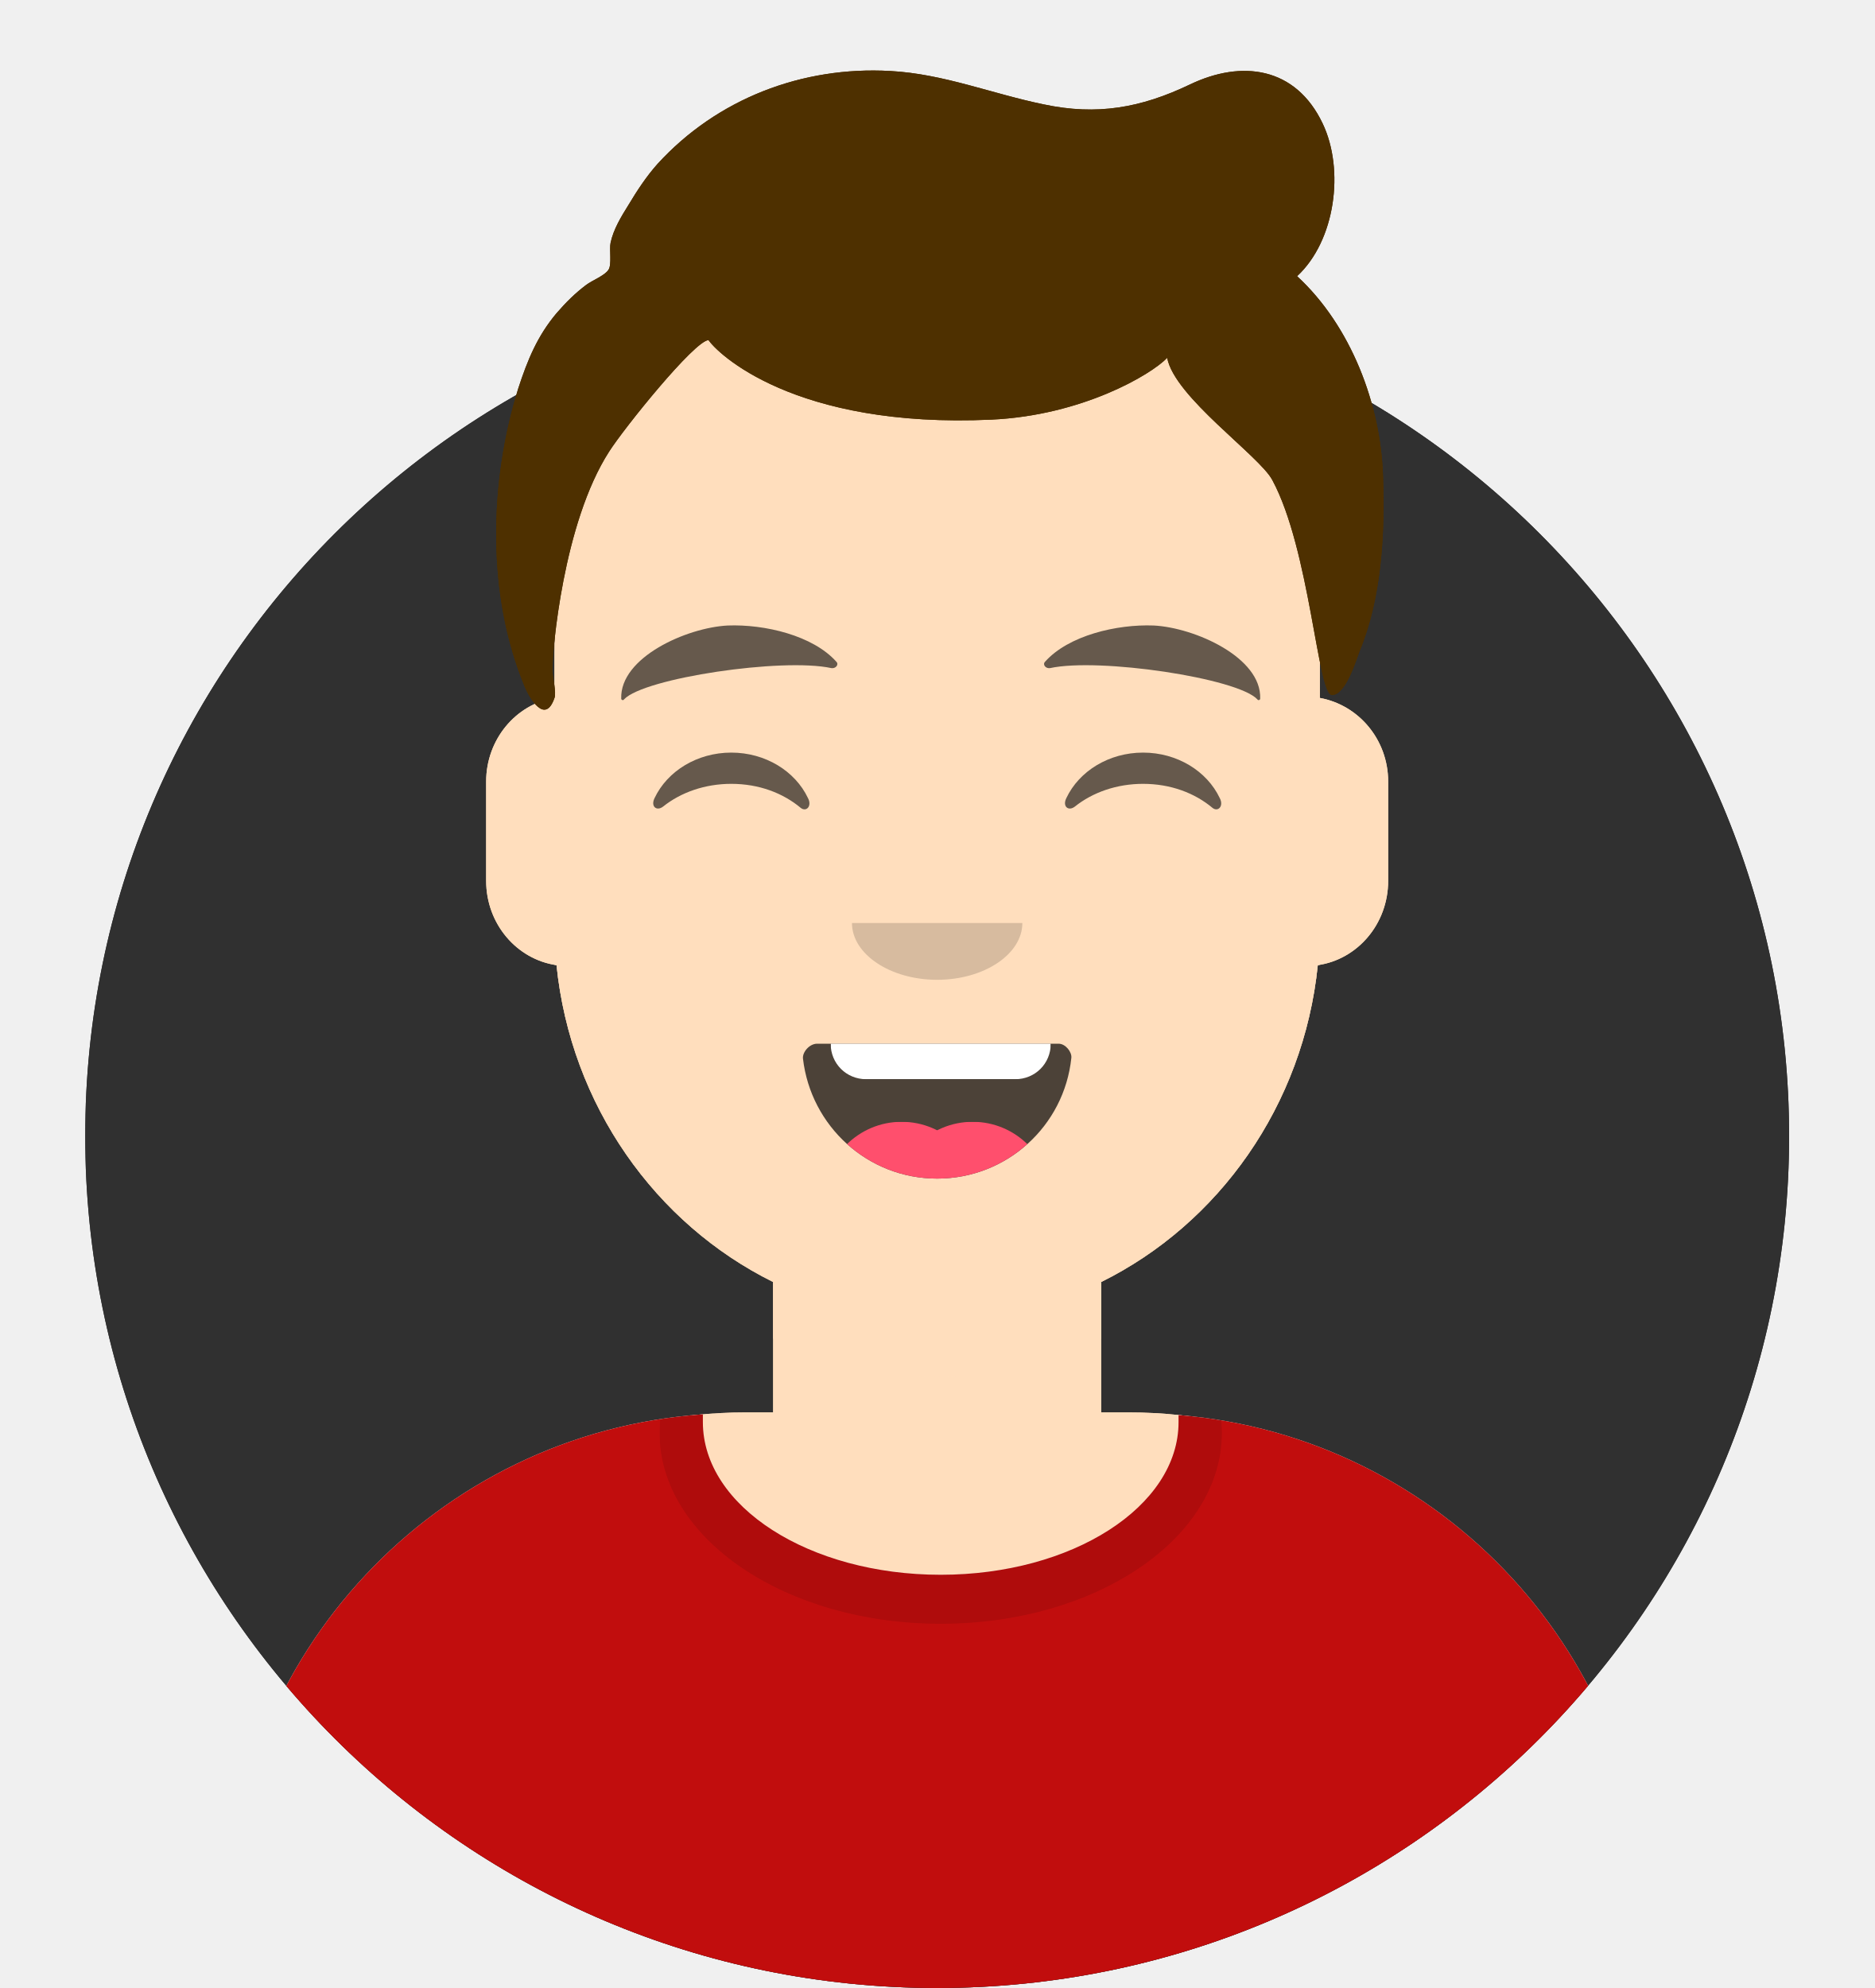
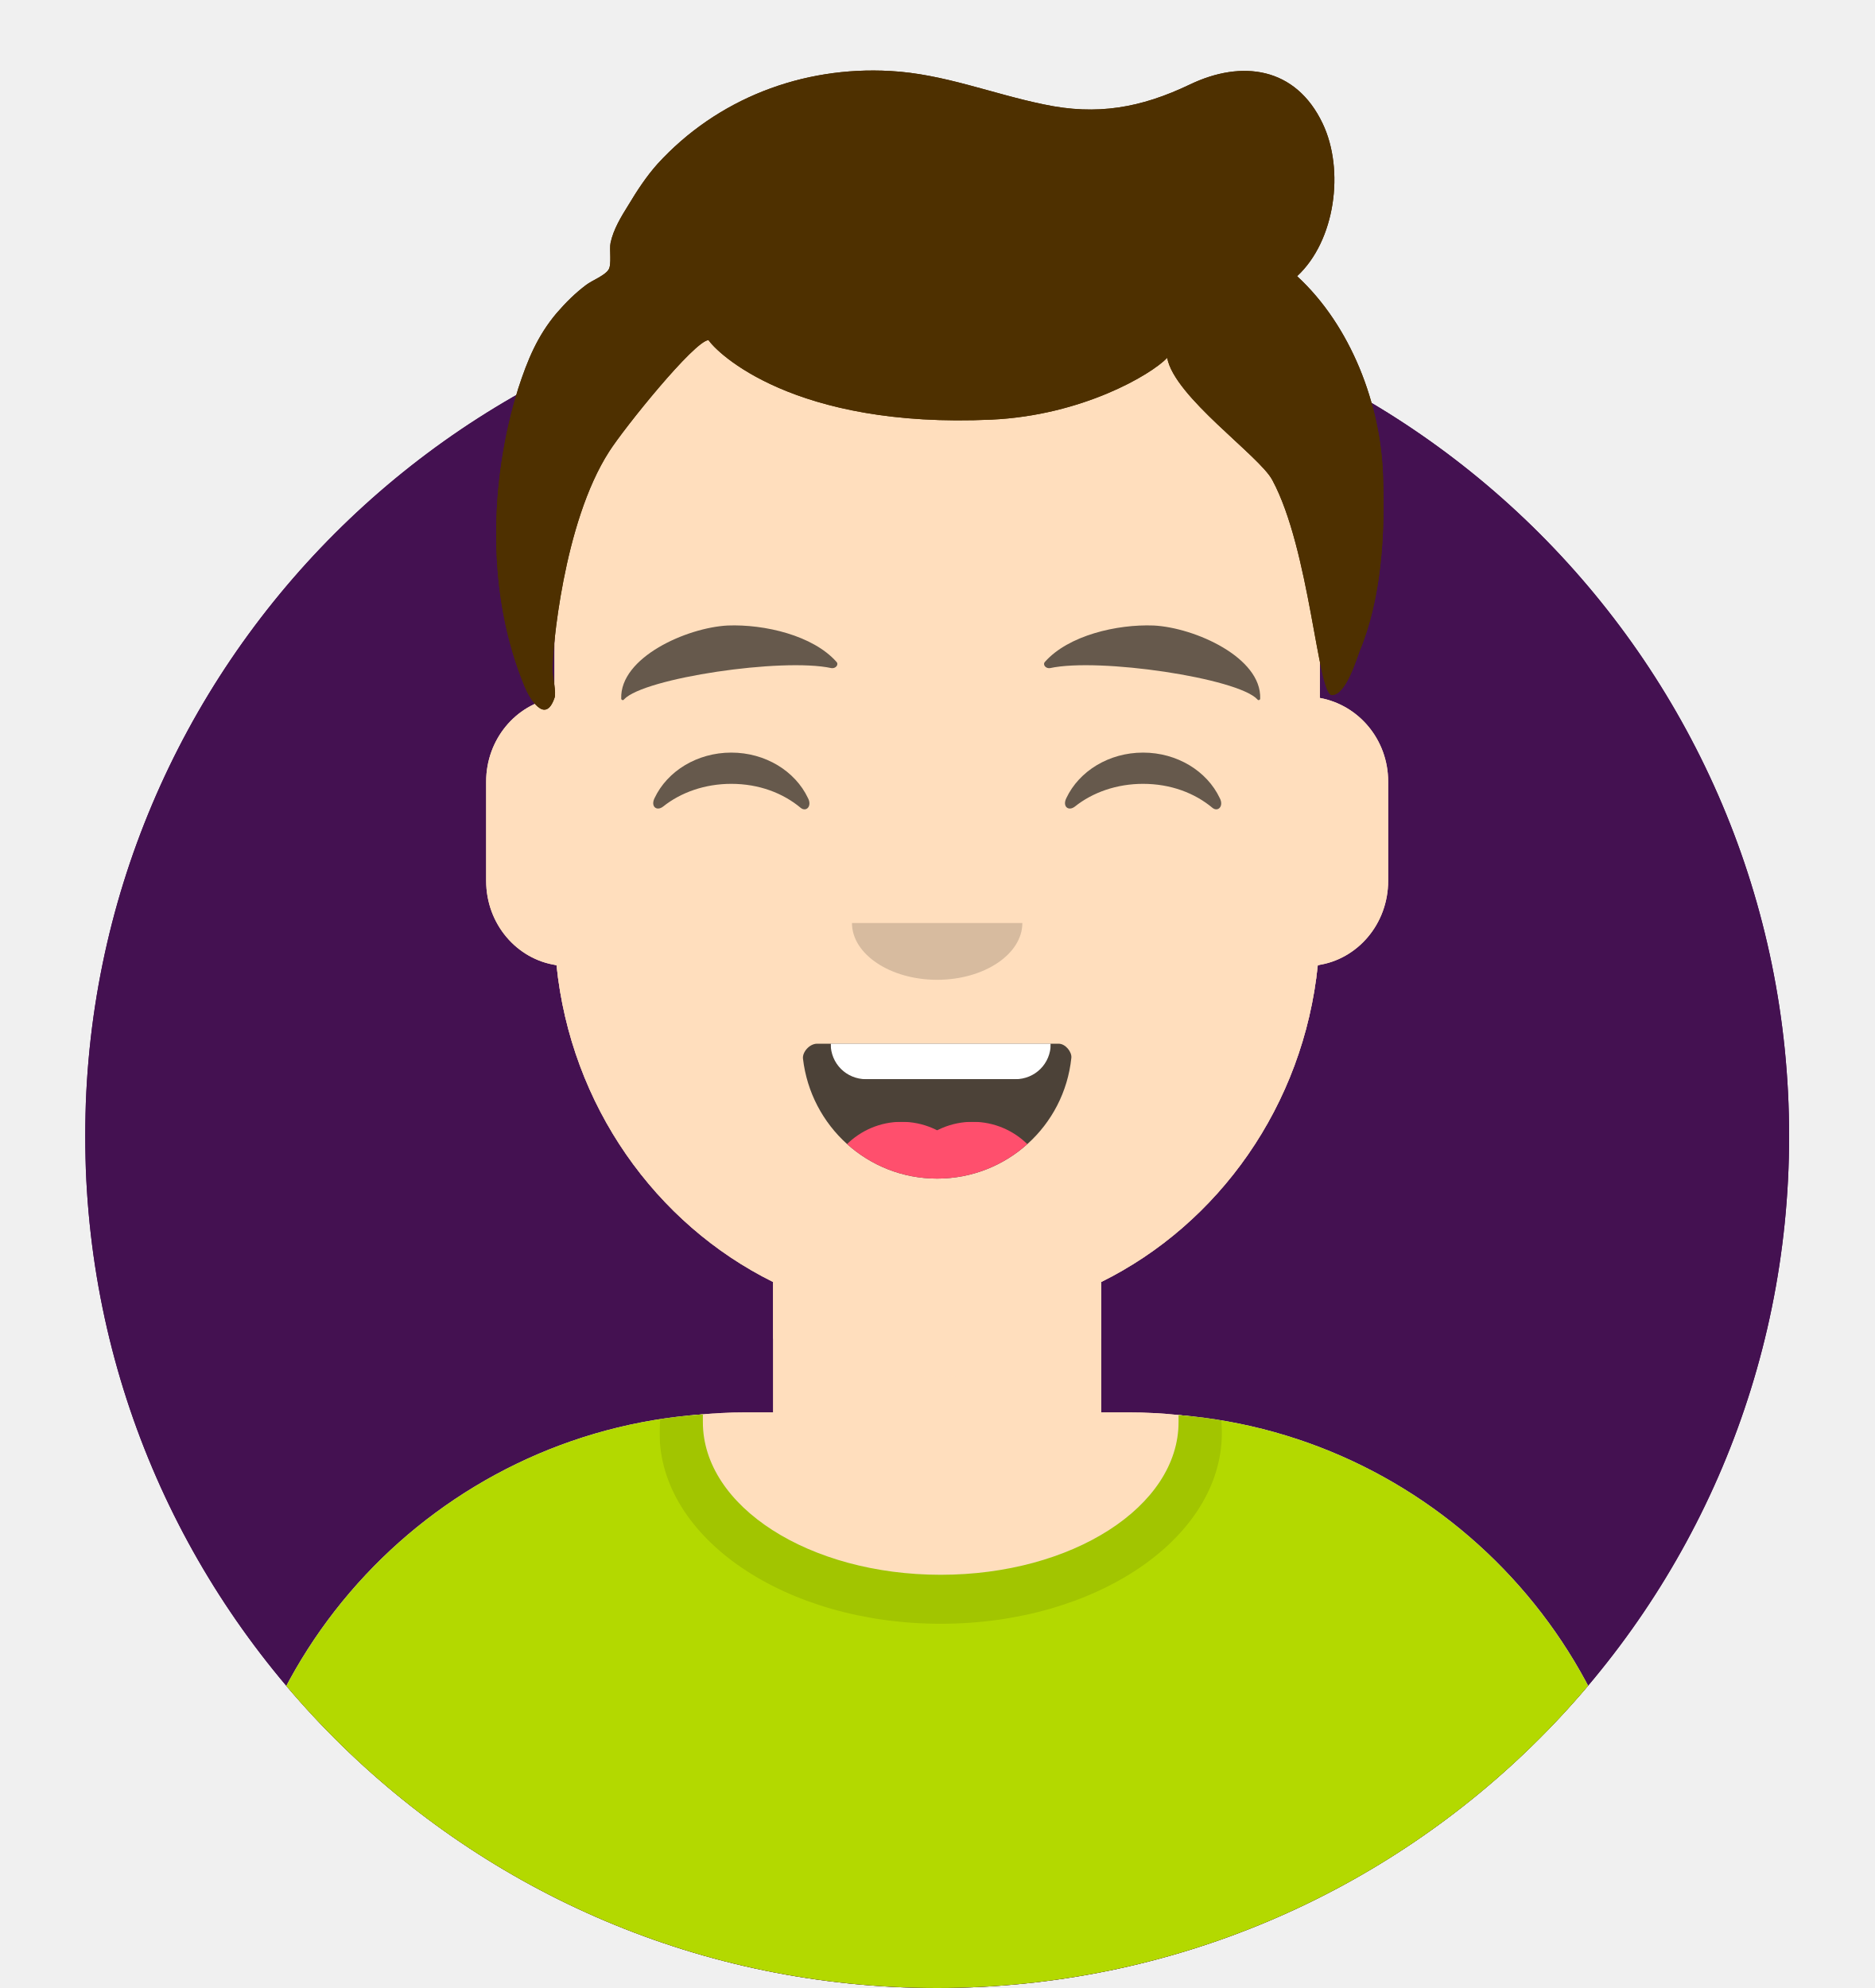
<svg xmlns="http://www.w3.org/2000/svg" version="1.1" id="Layer_1" x="0px" y="0px" viewBox="0 0 264 280" style="enable-background:new 0 0 264 280;" xml:space="preserve">
  <defs id="defs4113" />
  <style type="text/css" id="style3934">
	.st0{fill-rule:evenodd;clip-rule:evenodd;fill:#E6E6E6;}
	.st1{filter:url(#Adobe_OpacityMaskFilter);}
	.st2{fill-rule:evenodd;clip-rule:evenodd;fill:#FFFFFF;}
	.st3{mask:url(#mask-2_1_);}
	.st4{fill-rule:evenodd;clip-rule:evenodd;fill:#2C3E50;}
	.st5{filter:url(#Adobe_OpacityMaskFilter_1_);}
	.st6{mask:url(#mask-4_1_);}
	.st7{fill-rule:evenodd;clip-rule:evenodd;fill:#D0C6AC;}
	.st8{filter:url(#Adobe_OpacityMaskFilter_2_);}
	.st9{mask:url(#mask-6_1_);}
	.st10{fill-rule:evenodd;clip-rule:evenodd;fill:#EDB98A;}
	.st11{filter:url(#Adobe_OpacityMaskFilter_3_);}
	.st12{mask:url(#mask-6_2_);fill-rule:evenodd;clip-rule:evenodd;fill-opacity:0.1;}
	.st13{filter:url(#Adobe_OpacityMaskFilter_4_);}
	.st14{mask:url(#react-mask-952_1_);}
	.st15{filter:url(#Adobe_OpacityMaskFilter_5_);}
	.st16{opacity:0.6;mask:url(#react-mask-952_2_);}
	.st17{fill-rule:evenodd;clip-rule:evenodd;fill-opacity:0.16;}
	.st18{fill-rule:evenodd;clip-rule:evenodd;fill-opacity:0.7;}
	.st19{filter:url(#Adobe_OpacityMaskFilter_6_);}
	.st20{mask:url(#react-mask-934_1_);fill-rule:evenodd;clip-rule:evenodd;fill:#FFFFFF;}
	.st21{filter:url(#Adobe_OpacityMaskFilter_7_);}
	.st22{mask:url(#react-mask-934_2_);}
	.st23{fill-rule:evenodd;clip-rule:evenodd;fill:#FF4F6D;}
	.st24{fill-rule:evenodd;clip-rule:evenodd;fill-opacity:0.6;}
	.st25{filter:url(#Adobe_OpacityMaskFilter_8_);}
	.st26{mask:url(#react-mask-925_1_);}
	.st27{fill-rule:evenodd;clip-rule:evenodd;fill:#28354B;}
	.st28{filter:url(#Adobe_OpacityMaskFilter_9_);}
	.st29{mask:url(#react-mask-924_1_);}
	.st30{fill-rule:evenodd;clip-rule:evenodd;fill:#4A312C;}
</style>
  <g id="g4108">
    <g transform="translate(-825, -1100)" id="g4106">
      <g transform="translate(825, 1100)" id="g4104">
-         <g id="Circle" transform="translate(12,40)" style="fill:#303030;fill-opacity:1">
-           <g id="Circle-Background" style="fill:#303030;fill-opacity:1">
-             <circle class="st0" cx="120" cy="120" r="120" id="circle3938" style="clip-rule:evenodd;fill:#303030;fill-rule:evenodd;fill-opacity:1" />
+         <g id="Circle" transform="translate(12,40)" style="fill:#441151;fill-opacity:1">
+           <g id="Circle-Background" style="fill:#441151;fill-opacity:1">
+             <circle class="st0" cx="120" cy="120" r="120" id="circle3938" style="clip-rule:evenodd;fill:#441151;fill-rule:evenodd;fill-opacity:1" />
          </g>
          <defs id="defs3944">
            <filter id="Adobe_OpacityMaskFilter" filterUnits="userSpaceOnUse" x="0" y="0" width="240" height="240">
              <feColorMatrix type="matrix" values="1 0 0 0 0  0 1 0 0 0  0 0 1 0 0  0 0 0 1 0" id="feColorMatrix3941" />
            </filter>
          </defs>
          <mask maskUnits="userSpaceOnUse" x="0" y="0" width="240" height="240" id="mask-2_1_">
            <g class="st1" id="g3947" style="filter:url(#Adobe_OpacityMaskFilter)">
              <circle id="path-1_1_" class="st2" cx="120" cy="120" r="120" style="clip-rule:evenodd;fill:#ffffff;fill-rule:evenodd" />
            </g>
          </mask>
-           <g class="st3" mask="url(#mask-2_1_)" id="g3952" style="fill:#303030;fill-opacity:1">
-             <rect class="st4" width="240" height="240" id="rect3950" x="0" y="0" style="clip-rule:evenodd;fill:#303030;fill-rule:evenodd;fill-opacity:1" />
+           <g class="st3" mask="url(#mask-2_1_)" id="g3952" style="fill:#441151;fill-opacity:1">
+             <rect class="st4" width="240" height="240" id="rect3950" x="0" y="0" style="clip-rule:evenodd;fill:#441151;fill-rule:evenodd;fill-opacity:1" />
          </g>
        </g>
        <g id="Mask">
			</g>
        <defs id="defs3959">
          <filter id="Adobe_OpacityMaskFilter_1_" filterUnits="userSpaceOnUse" x="-1" y="0" width="265" height="280">
            <feColorMatrix type="matrix" values="1 0 0 0 0  0 1 0 0 0  0 0 1 0 0  0 0 0 1 0" id="feColorMatrix3956" />
          </filter>
        </defs>
        <mask maskUnits="userSpaceOnUse" x="-1" y="0" width="265" height="280" id="mask-4_1_">
          <g class="st5" id="g3962">
            <path id="path-3_1_" class="st2" d="M12,160c0,66.3,53.7,120,120,120s120-53.7,120-120h12V0H0v160H12z" />
          </g>
        </mask>
        <g id="Avataaar" class="st6" mask="url(#mask-4_1_)">
          <g id="Body" transform="matrix(0.9625,0,0,0.9983278,35.75,36.20401)" style="fill:#ffdebd;fill-opacity:1">
            <g id="g3967" style="fill:#ffdebd;fill-opacity:1">
              <path class="st7" d="M 124,144.6 V 163 h 4 v 0 c 39.8,0 72,32.2 72,72 v 9 H 0 v -9 c 0,-39.8 32.2,-72 72,-72 v 0 h 4 V 144.6 C 58.8,136.4 46.4,119.7 44.3,99.9 38.5,99.1 34,94.1 34,88 V 74 C 34,68.1 38.3,63.1 44,62.2 V 56 56 C 44,25.1 69.1,0 100,0 v 0 0 c 30.9,0 56,25.1 56,56 v 6.2 c 5.7,1 10,5.9 10,11.8 v 14 c 0,6.1 -4.5,11.1 -10.3,11.9 -2.1,19.8 -14.5,36.5 -31.7,44.7 z" id="path3965" style="clip-rule:evenodd;fill:#ffdebd;fill-opacity:1;fill-rule:evenodd" />
            </g>
            <defs id="defs3972">
              <filter id="Adobe_OpacityMaskFilter_2_" filterUnits="userSpaceOnUse" x="-32" y="0" width="264" height="244">
                <feColorMatrix type="matrix" values="1 0 0 0 0  0 1 0 0 0  0 0 1 0 0  0 0 0 1 0" id="feColorMatrix3969" />
              </filter>
            </defs>
            <mask maskUnits="userSpaceOnUse" x="-32" y="0" width="264" height="244" id="mask-6_1_">
              <g class="st8" id="g3975" style="filter:url(#Adobe_OpacityMaskFilter_2_)">
                <path id="path-5_1_" class="st2" d="M 124,144.6 V 163 h 4 v 0 c 39.8,0 72,32.2 72,72 v 9 H 0 v -9 c 0,-39.8 32.2,-72 72,-72 v 0 h 4 V 144.6 C 58.8,136.4 46.4,119.7 44.3,99.9 38.5,99.1 34,94.1 34,88 V 74 C 34,68.1 38.3,63.1 44,62.2 V 56 56 C 44,25.1 69.1,0 100,0 v 0 0 c 30.9,0 56,25.1 56,56 v 6.2 c 5.7,1 10,5.9 10,11.8 v 14 c 0,6.1 -4.5,11.1 -10.3,11.9 -2.1,19.8 -14.5,36.5 -31.7,44.7 z" style="clip-rule:evenodd;fill:#ffffff;fill-rule:evenodd" />
              </g>
            </mask>
            <g class="st9" mask="url(#mask-6_1_)" id="g3981" style="fill:#ffdebd;fill-opacity:1">
              <g id="Color" transform="translate(-32)" style="fill:#ffdebd;fill-opacity:1">
                <rect class="st10" width="264" height="244" id="rect3978" x="0" y="0" style="clip-rule:evenodd;fill:#ffdebd;fill-opacity:1;fill-rule:evenodd" />
              </g>
            </g>
            <defs id="defs3986">
              <filter id="Adobe_OpacityMaskFilter_3_" filterUnits="userSpaceOnUse" x="44" y="79" width="112" height="79">
                <feColorMatrix type="matrix" values="1 0 0 0 0  0 1 0 0 0  0 0 1 0 0  0 0 0 1 0" id="feColorMatrix3983" />
              </filter>
            </defs>
            <mask maskUnits="userSpaceOnUse" x="44" y="79" width="112" height="79" id="mask-6_2_">
              <g class="st11" id="g3989" style="filter:url(#Adobe_OpacityMaskFilter_3_)">
                <path id="path-5_2_" class="st2" d="M 124,144.6 V 163 h 4 v 0 c 39.8,0 72,32.2 72,72 v 9 H 0 v -9 c 0,-39.8 32.2,-72 72,-72 v 0 h 4 V 144.6 C 58.8,136.4 46.4,119.7 44.3,99.9 38.5,99.1 34,94.1 34,88 V 74 C 34,68.1 38.3,63.1 44,62.2 V 56 56 C 44,25.1 69.1,0 100,0 v 0 0 c 30.9,0 56,25.1 56,56 v 6.2 c 5.7,1 10,5.9 10,11.8 v 14 c 0,6.1 -4.5,11.1 -10.3,11.9 -2.1,19.8 -14.5,36.5 -31.7,44.7 z" style="clip-rule:evenodd;fill:#ffffff;fill-rule:evenodd" />
              </g>
            </mask>
            <path id="Neck-Shadow" class="st12" d="m 156,79 v 23 c 0,30.9 -25.1,56 -56,56 -30.9,0 -56,-25.1 -56,-56 V 79 94 c 0,30.9 25.1,56 56,56 30.9,0 56,-25.1 56,-56 z" mask="url(#mask-6_2_)" style="clip-rule:evenodd;fill:#ffdebd;fill-opacity:1;fill-rule:evenodd" />
          </g>
          <g transform="translate(0, 170)" id="g4024">
            <g id="Clothes">
              <path class="st0" d="M166,29.3c37,3,66,34,66,71.8v8.9H32v-8.9C32,63,61.6,31.8,99,29.2c0,0.4,0,0.7,0,1.1        c0,11.9,15,21.5,33.5,21.5S166,42.2,166,30.3C166,30,166,29.6,166,29.3z" id="path3994" />
            </g>
            <defs id="defs4000">
              <filter id="Adobe_OpacityMaskFilter_4_" filterUnits="userSpaceOnUse" x="0" y="0" width="264" height="110">
                <feColorMatrix type="matrix" values="1 0 0 0 0  0 1 0 0 0  0 0 1 0 0  0 0 0 1 0" id="feColorMatrix3997" />
              </filter>
            </defs>
            <mask maskUnits="userSpaceOnUse" x="0" y="0" width="264" height="110" id="react-mask-952_1_">
              <g class="st13" id="g4003">
                <path id="react-path-951_1_" class="st2" d="M166,29.3c37,3,66,34,66,71.8v8.9H32v-8.9C32,63,61.6,31.8,99,29.2         c0,0.4,0,0.7,0,1.1c0,11.9,15,21.5,33.5,21.5S166,42.2,166,30.3C166,30,166,29.6,166,29.3z" />
              </g>
            </mask>
            <g class="st14" mask="url(#react-mask-952_1_)" id="g4008" style="fill:#c10d0d;fill-opacity:1">
-               <rect class="st2" width="264" height="110" id="rect4006" x="0" y="0" style="clip-rule:evenodd;fill:#c10d0d;fill-opacity:1;fill-rule:evenodd" />
+               <rect class="st2" width="264" height="110" id="rect4006" x="0" y="0" style="clip-rule:evenodd;fill:#b3d900;fill-opacity:1;fill-rule:evenodd" />
            </g>
            <defs id="defs4013">
              <filter id="Adobe_OpacityMaskFilter_5_" filterUnits="userSpaceOnUse" x="92.9" y="4.9" width="79.3" height="53.8">
                <feColorMatrix type="matrix" values="1 0 0 0 0  0 1 0 0 0  0 0 1 0 0  0 0 0 1 0" id="feColorMatrix4010" />
              </filter>
            </defs>
            <mask maskUnits="userSpaceOnUse" x="92.9" y="4.9" width="79.3" height="53.8" id="react-mask-952_2_">
              <g class="st15" id="g4016">
                <path id="react-path-951_2_" class="st2" d="M166,29.3c37,3,66,34,66,71.8v8.9H32v-8.9C32,63,61.6,31.8,99,29.2         c0,0.4,0,0.7,0,1.1c0,11.9,15,21.5,33.5,21.5S166,42.2,166,30.3C166,30,166,29.6,166,29.3z" />
              </g>
            </mask>
            <g id="Shadowy" class="st16" mask="url(#react-mask-952_2_)">
              <g transform="translate(92, 4)" id="g4021">
                <ellipse class="st17" cx="40.5" cy="27.8" rx="39.6" ry="26.9" id="ellipse4019" />
              </g>
            </g>
          </g>
          <g id="Face" transform="translate(76,82)">
            <g transform="translate(2,52)" id="g4055">
              <g id="Mouth">
                <path class="st18" d="M 35.1,15.1 C 36.2,24.6 44.2,32 54,32 c 9.8,0 17.9,-7.4 18.9,-17 0.1,-0.8 -0.8,-2 -1.8,-2 -14.9,0 -26.3,0 -34,0 -1.1,0 -2.1,1.2 -2,2.1 z" id="path4026" style="clip-rule:evenodd;fill-opacity:0.7;fill-rule:evenodd" />
              </g>
              <defs id="defs4032">
                <filter id="Adobe_OpacityMaskFilter_6_" filterUnits="userSpaceOnUse" x="39" y="2" width="31" height="16">
                  <feColorMatrix type="matrix" values="1 0 0 0 0  0 1 0 0 0  0 0 1 0 0  0 0 0 1 0" id="feColorMatrix4029" />
                </filter>
              </defs>
              <mask maskUnits="userSpaceOnUse" x="39" y="2" width="31" height="16" id="react-mask-934_1_">
                <g class="st19" id="g4035" style="filter:url(#Adobe_OpacityMaskFilter_6_)">
                  <path id="react-path-933_1_" class="st2" d="M 35.1,15.1 C 36.2,24.6 44.2,32 54,32 c 9.8,0 17.9,-7.4 18.9,-17 0.1,-0.8 -0.8,-2 -1.8,-2 -14.9,0 -26.3,0 -34,0 -1.1,0 -2.1,1.2 -2,2.1 z" style="clip-rule:evenodd;fill:#ffffff;fill-rule:evenodd" />
                </g>
              </mask>
              <path id="Teeth" class="st20" d="m 44,2 h 21 c 2.8,0 5,2.2 5,5 v 6 c 0,2.8 -2.2,5 -5,5 H 44 c -2.8,0 -5,-2.2 -5,-5 V 7 c 0,-2.8 2.2,-5 5,-5 z" mask="url(#react-mask-934_1_)" style="clip-rule:evenodd;fill:#ffffff;fill-rule:evenodd" />
              <defs id="defs4042">
                <filter id="Adobe_OpacityMaskFilter_7_" filterUnits="userSpaceOnUse" x="38" y="24" width="32" height="22">
                  <feColorMatrix type="matrix" values="1 0 0 0 0  0 1 0 0 0  0 0 1 0 0  0 0 0 1 0" id="feColorMatrix4039" />
                </filter>
              </defs>
              <mask maskUnits="userSpaceOnUse" x="38" y="24" width="32" height="22" id="react-mask-934_2_">
                <g class="st21" id="g4045" style="filter:url(#Adobe_OpacityMaskFilter_7_)">
                  <path id="react-path-933_2_" class="st2" d="M 35.1,15.1 C 36.2,24.6 44.2,32 54,32 c 9.8,0 17.9,-7.4 18.9,-17 0.1,-0.8 -0.8,-2 -1.8,-2 -14.9,0 -26.3,0 -34,0 -1.1,0 -2.1,1.2 -2,2.1 z" style="clip-rule:evenodd;fill:#ffffff;fill-rule:evenodd" />
                </g>
              </mask>
              <g id="Tongue" class="st22" mask="url(#react-mask-934_2_)">
                <g transform="translate(38,24)" id="g4052">
                  <circle class="st23" cx="11" cy="11" r="11" id="circle4048" style="clip-rule:evenodd;fill:#ff4f6d;fill-rule:evenodd" />
                  <circle class="st23" cx="21" cy="11" r="11" id="circle4050" style="clip-rule:evenodd;fill:#ff4f6d;fill-rule:evenodd" />
                </g>
              </g>
            </g>
            <g transform="translate(28,40)" id="g4058">
              <path id="Nose" class="st17" d="m 16,8 c 0,4.4 5.4,8 12,8 v 0 c 6.6,0 12,-3.6 12,-8" style="clip-rule:evenodd;fill-opacity:0.16;fill-rule:evenodd" />
            </g>
            <g transform="translate(0,8)" id="g4063">
              <path id="Squint" class="st24" d="M 16.2,22.4 C 18,18.6 22.2,16 27,16 c 4.8,0 9,2.6 10.8,6.4 0.6,1.1 -0.2,2 -1,1.4 -2.5,-2.1 -5.9,-3.4 -9.8,-3.4 -3.7,0 -7.1,1.2 -9.6,3.2 -0.9,0.7 -1.8,0 -1.2,-1.2 z" style="clip-rule:evenodd;fill-opacity:0.6;fill-rule:evenodd" />
              <path class="st24" d="M 74.2,22.4 C 76,18.6 80.2,16 85,16 c 4.8,0 9,2.6 10.8,6.4 0.6,1.1 -0.2,2 -1,1.4 -2.5,-2.1 -5.9,-3.4 -9.8,-3.4 -3.7,0 -7.1,1.2 -9.6,3.2 -0.9,0.7 -1.8,0 -1.2,-1.2 z" id="path4061" style="clip-rule:evenodd;fill-opacity:0.6;fill-rule:evenodd" />
            </g>
            <g id="g4068">
              <path id="Eyebrow" class="st24" d="m 26.5,6.1 c -5.8,0.3 -15.2,4.5 -15,10.3 0,0.2 0.3,0.3 0.4,0.1 2.8,-3 22.3,-5.9 29.2,-4.4 0.6,0.1 1.1,-0.5 0.7,-0.9 C 38.5,7.5 31.7,5.9 26.5,6.1" style="clip-rule:evenodd;fill-opacity:0.6;fill-rule:evenodd" />
              <path class="st24" d="m 86.5,6.1 c 5.8,0.3 15.2,4.5 15,10.3 0,0.2 -0.3,0.3 -0.4,0.1 -2.8,-3 -22.3,-5.9 -29.2,-4.4 -0.6,0.1 -1.1,-0.5 -0.7,-0.9 3.3,-3.7 10.1,-5.3 15.3,-5.1" id="path4066" style="clip-rule:evenodd;fill-opacity:0.6;fill-rule:evenodd" />
            </g>
          </g>
          <g id="Top" style="fill:#4e3000;fill-opacity:1">
            <defs id="defs4074">
              <filter id="Adobe_OpacityMaskFilter_8_" filterUnits="userSpaceOnUse" x="-1" y="0" width="264" height="280">
                <feColorMatrix type="matrix" values="1 0 0 0 0  0 1 0 0 0  0 0 1 0 0  0 0 0 1 0" id="feColorMatrix4071" />
              </filter>
            </defs>
            <mask maskUnits="userSpaceOnUse" x="-1" y="0" width="264" height="280" id="react-mask-925_1_">
              <g class="st25" id="g4077" style="filter:url(#Adobe_OpacityMaskFilter_8_)">
                <rect id="react-path-927_1_" class="st2" width="264" height="280" x="0" y="0" style="clip-rule:evenodd;fill:#ffffff;fill-rule:evenodd" />
              </g>
            </mask>
            <g class="st26" mask="url(#react-mask-925_1_)" id="g4100" style="fill:#4e3000;fill-opacity:1">
              <g transform="translate(-1)" id="g4098" style="fill:#4e3000;fill-opacity:1">
                <g id="Short-Hair" style="fill:#4e3000;fill-opacity:1">
                  <path class="st27" d="m 183.7,38.9 c 5.4,-5 6.7,-15 3.6,-21.5 -3.8,-8 -11.4,-9 -18.7,-5.5 -6.9,3.3 -13.1,4.4 -20.6,2.8 C 140.7,13.2 133.9,10.4 126.4,10 114,9.3 102,13.9 93.6,23.1 c -1.6,1.8 -2.9,3.8 -4.1,5.8 -1,1.6 -2.1,3.4 -2.5,5.3 -0.2,0.9 0.2,3.1 -0.3,3.8 -0.5,0.8 -2.3,1.5 -3.1,2.1 -1.6,1.2 -2.9,2.5 -4.2,4 -2.7,3.2 -4.1,6.6 -5.4,10.6 -4.1,13.2 -4.5,29 0.9,42 0.7,1.7 2.9,5.4 4.2,1.6 0.3,-0.7 -0.3,-3.2 -0.3,-3.9 0,-2.7 1.5,-20.7 8,-30.8 2.1,-3.3 12,-15.6 14,-15.7 1.1,1.7 11.9,12.5 39.9,11.2 12.7,-0.6 22.4,-6.3 24.7,-8.7 1,5.5 13,13.8 14.8,17.2 5.3,9.8 6.4,30.3 8.4,30.3 2,0 3.5,-5.2 3.9,-6.2 3.1,-7.4 3.6,-16.6 3.3,-24.6 C 195.5,57 191.3,45.9 183.7,38.9 Z" id="path4080" style="clip-rule:evenodd;fill:#4e3000;fill-rule:evenodd;fill-opacity:1" />
                </g>
                <defs id="defs4086">
                  <filter id="Adobe_OpacityMaskFilter_9_" filterUnits="userSpaceOnUse" x="0" y="0" width="264" height="280">
                    <feColorMatrix type="matrix" values="1 0 0 0 0  0 1 0 0 0  0 0 1 0 0  0 0 0 1 0" id="feColorMatrix4083" />
                  </filter>
                </defs>
                <mask maskUnits="userSpaceOnUse" x="0" y="0" width="264" height="280" id="react-mask-924_1_">
                  <g class="st28" id="g4089" style="filter:url(#Adobe_OpacityMaskFilter_9_)">
                    <path id="react-path-926_1_" class="st2" d="m 183.7,38.9 c 5.4,-5 6.7,-15 3.6,-21.5 -3.8,-8 -11.4,-9 -18.7,-5.5 -6.9,3.3 -13.1,4.4 -20.6,2.8 C 140.7,13.2 133.9,10.4 126.4,10 114,9.3 102,13.9 93.6,23.1 c -1.6,1.8 -2.9,3.8 -4.1,5.8 -1,1.6 -2.1,3.4 -2.5,5.3 -0.2,0.9 0.2,3.1 -0.3,3.8 -0.5,0.8 -2.3,1.5 -3.1,2.1 -1.6,1.2 -2.9,2.5 -4.2,4 -2.7,3.2 -4.1,6.6 -5.4,10.6 -4.1,13.2 -4.5,29 0.9,42 0.7,1.7 2.9,5.4 4.2,1.6 0.3,-0.7 -0.3,-3.2 -0.3,-3.9 0,-2.7 1.5,-20.7 8,-30.8 2.1,-3.3 12,-15.6 14,-15.7 1.1,1.7 11.9,12.5 39.9,11.2 12.7,-0.6 22.4,-6.3 24.7,-8.7 1,5.5 13,13.8 14.8,17.2 5.3,9.8 6.4,30.3 8.4,30.3 2,0 3.5,-5.2 3.9,-6.2 3.1,-7.4 3.6,-16.6 3.3,-24.6 C 195.5,57 191.3,45.9 183.7,38.9 Z" style="clip-rule:evenodd;fill:#ffffff;fill-rule:evenodd" />
                  </g>
                </mask>
                <g class="st29" mask="url(#react-mask-924_1_)" id="g4096" style="fill:#4e3000;fill-opacity:1">
                  <g id="g4094" style="fill:#4e3000;fill-opacity:1">
                    <rect class="st30" width="264" height="280" id="rect4092" x="0" y="0" style="clip-rule:evenodd;fill:#4e3000;fill-rule:evenodd;fill-opacity:1" />
                  </g>
                </g>
              </g>
            </g>
          </g>
        </g>
      </g>
    </g>
  </g>
</svg>
